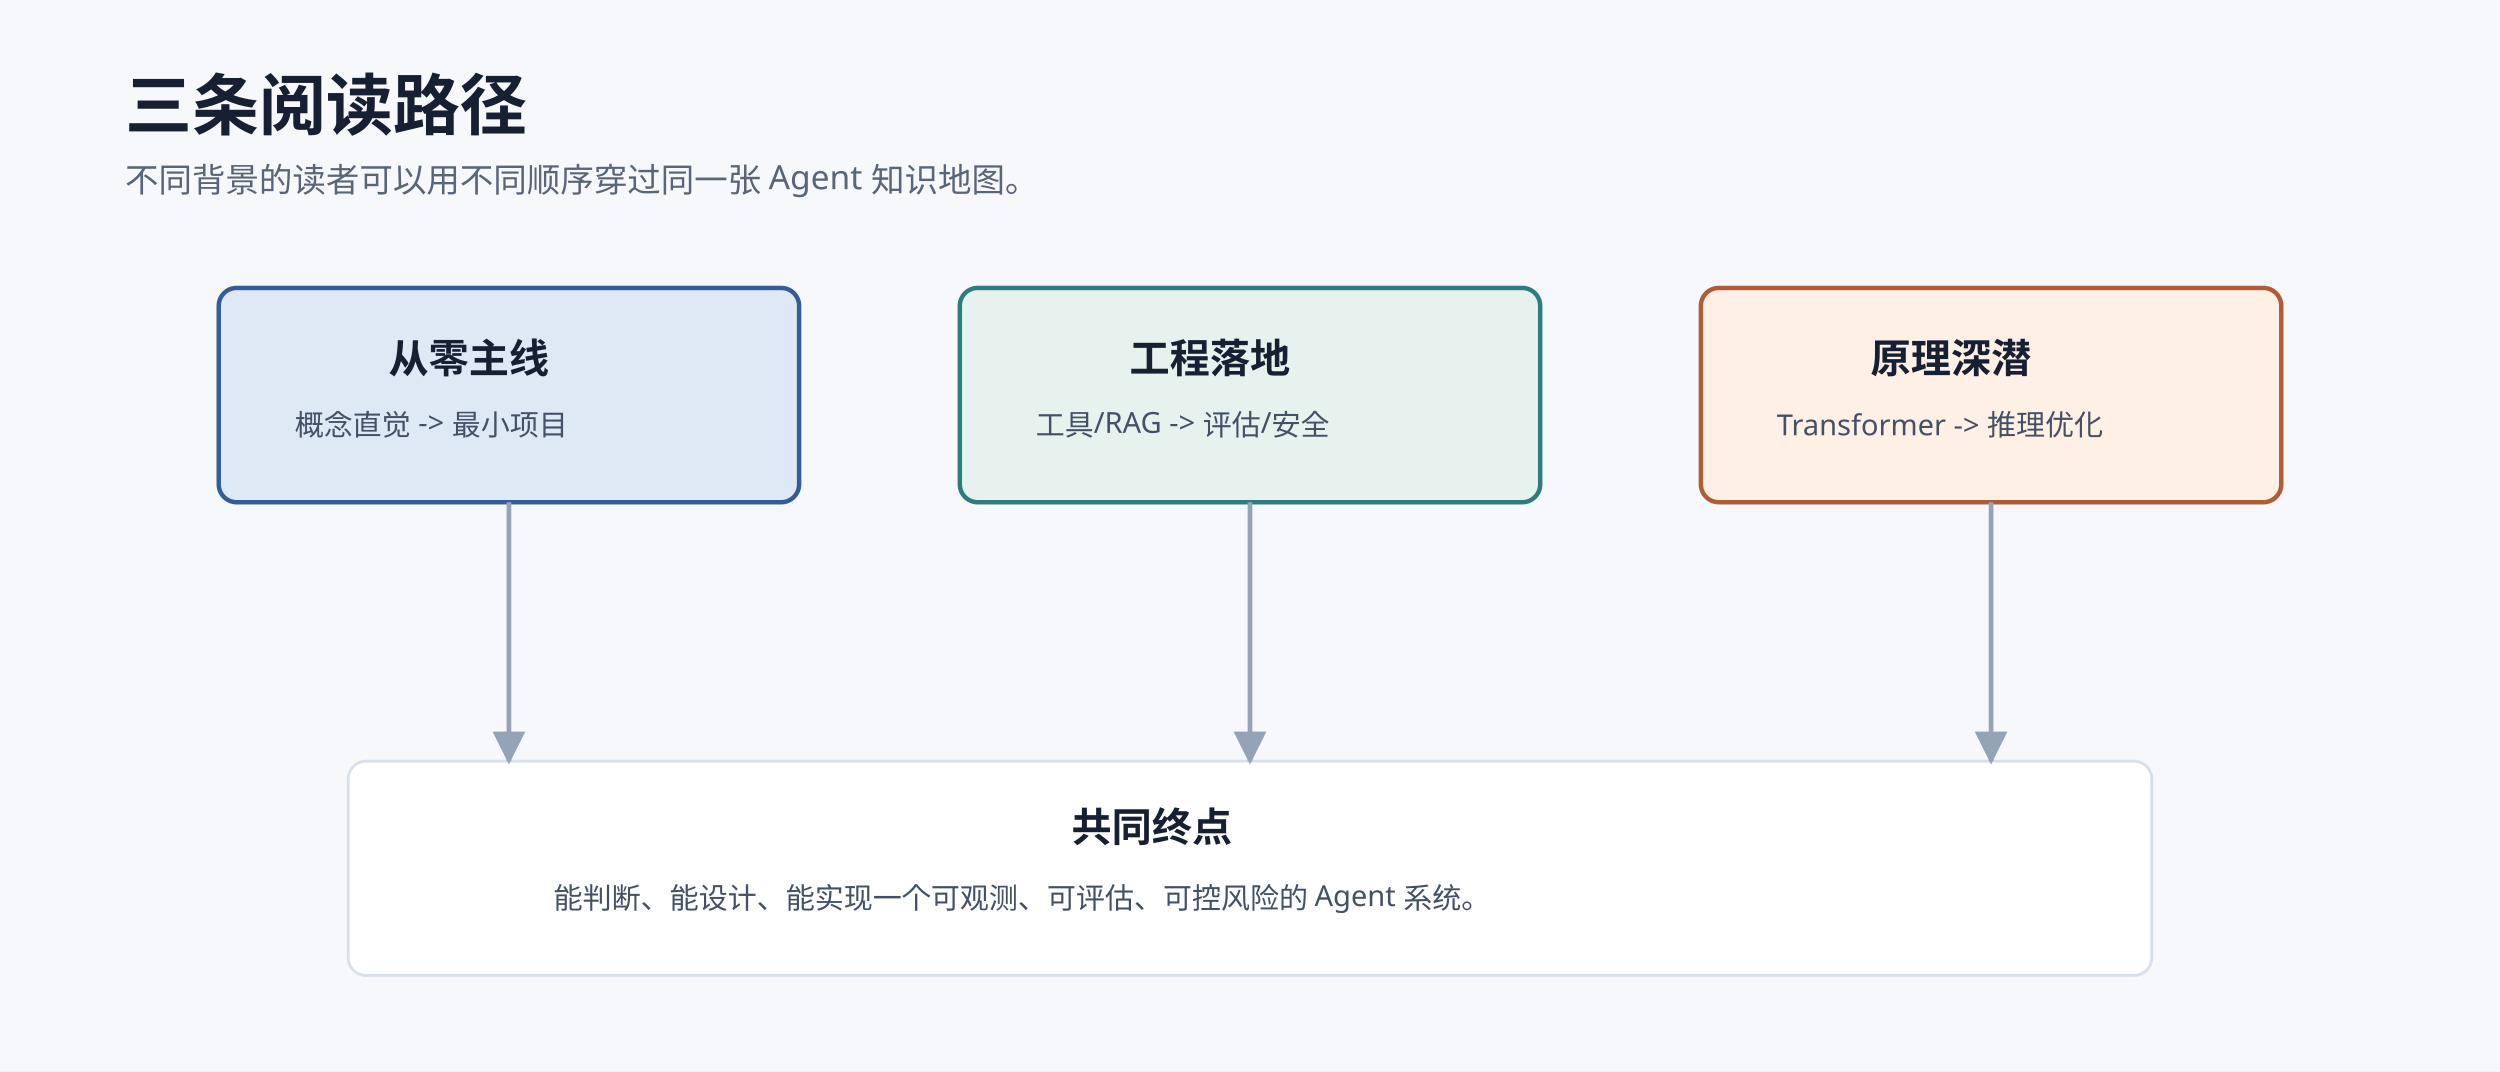
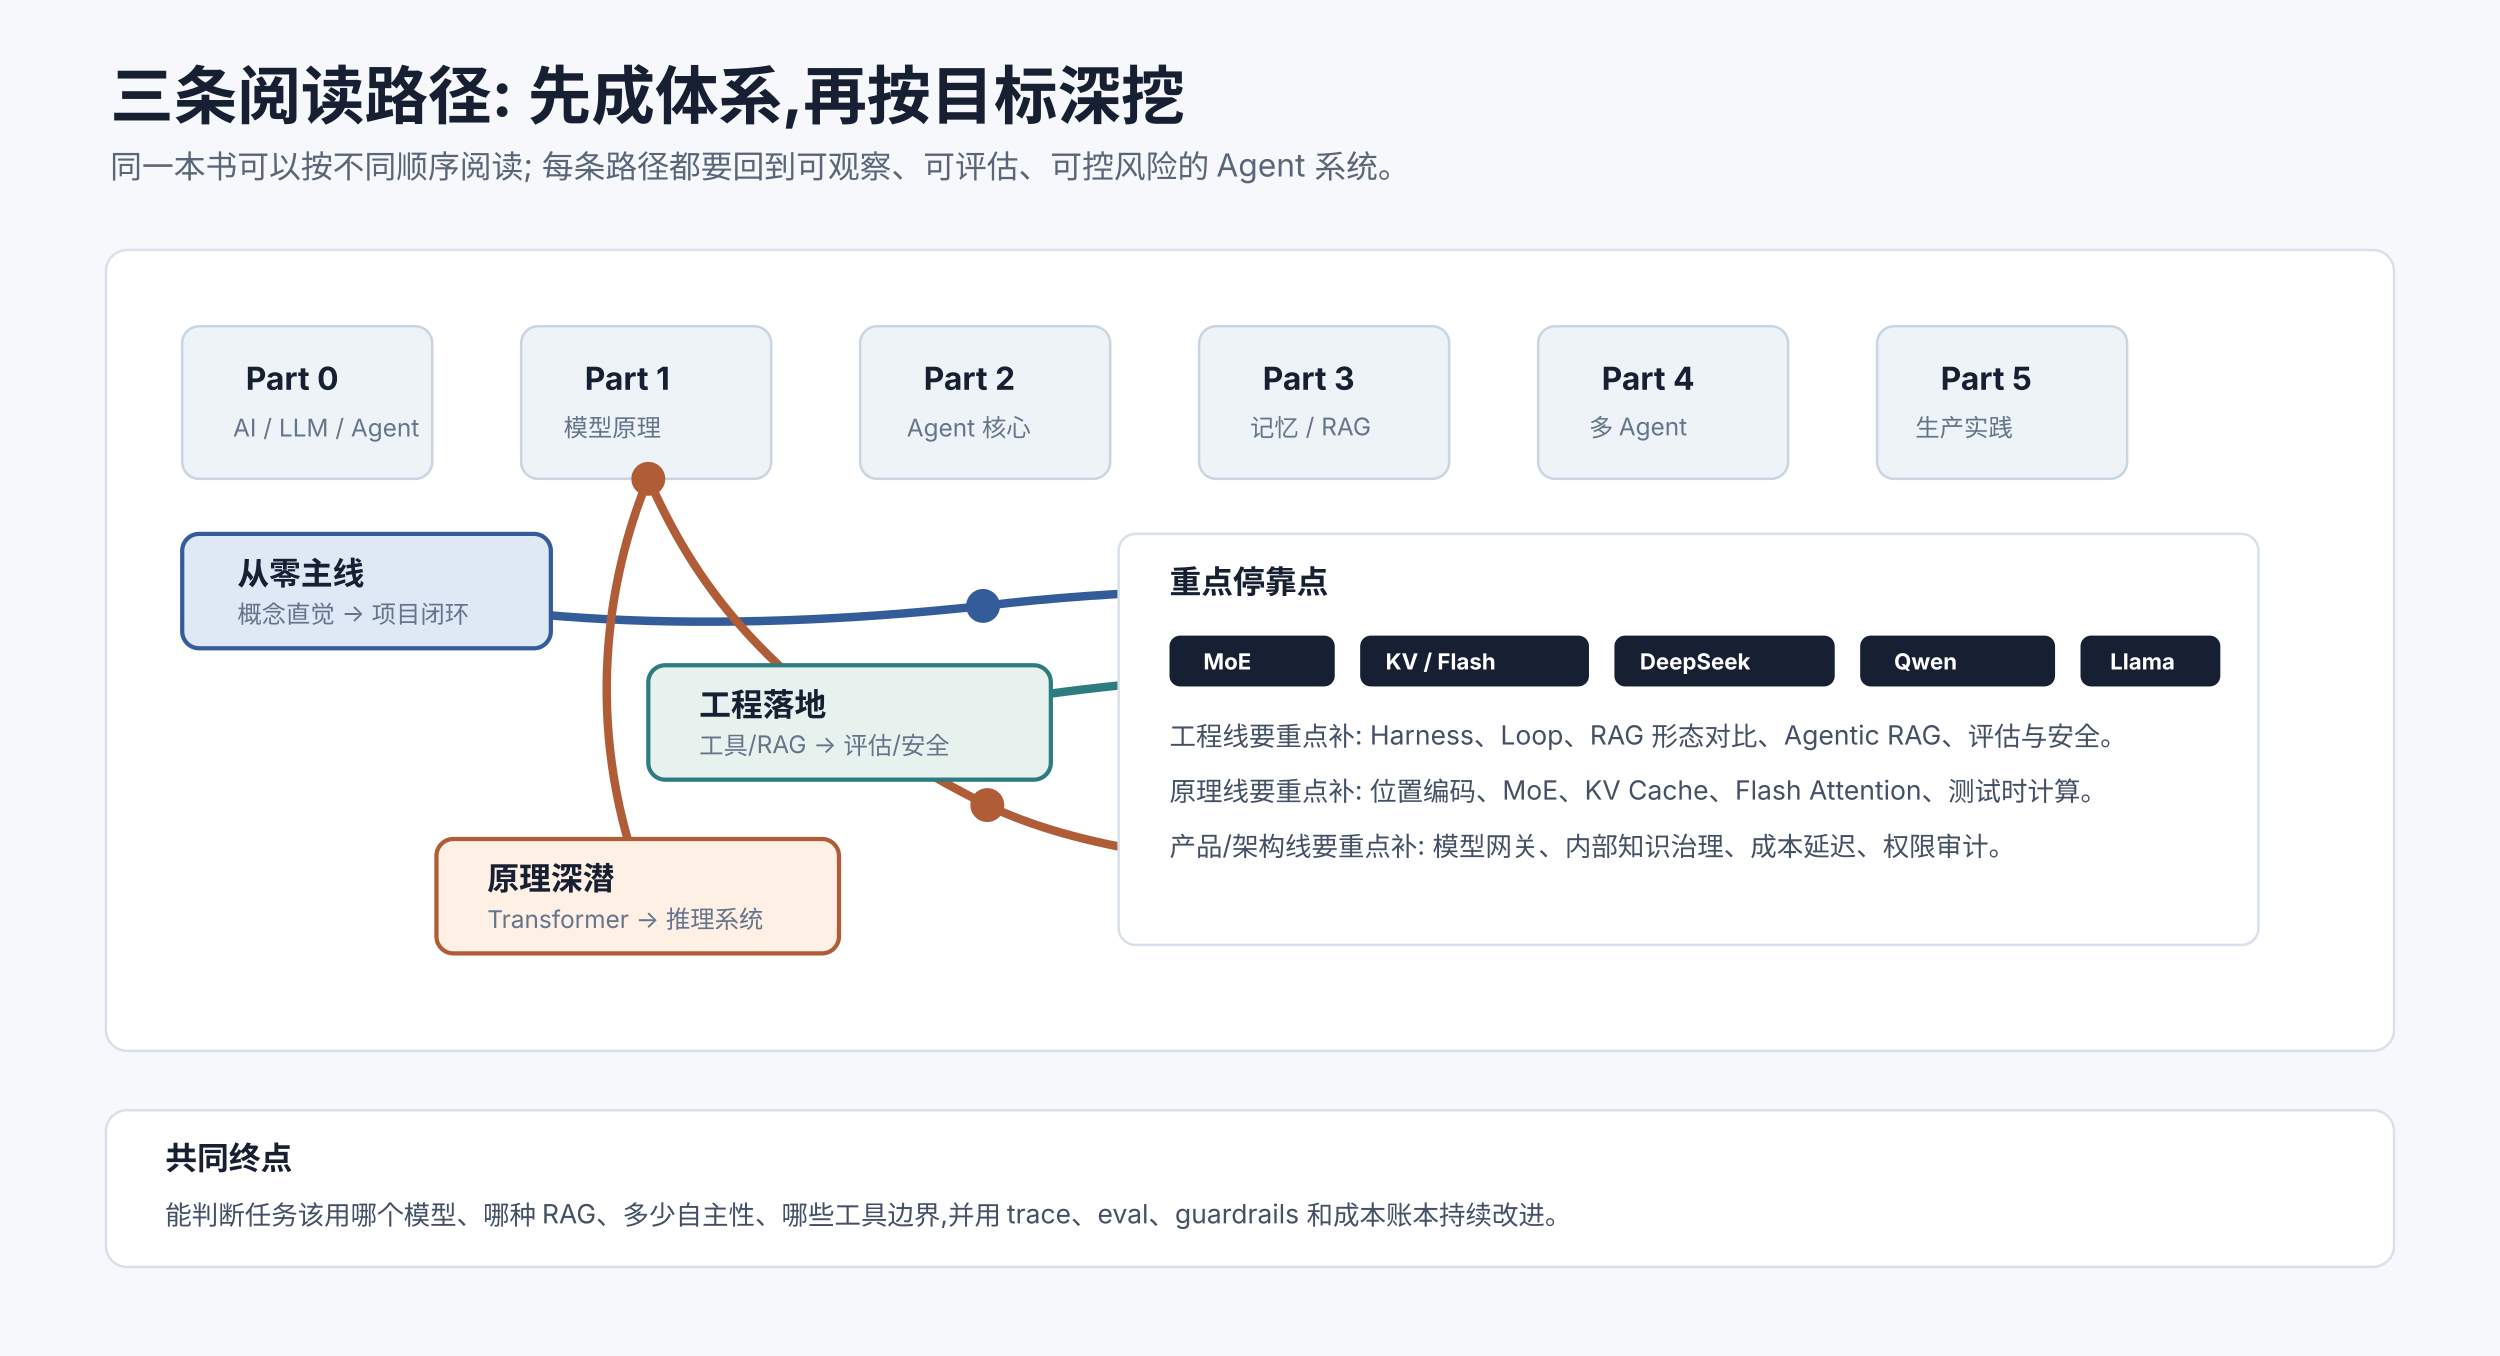
- <svg xmlns="http://www.w3.org/2000/svg" width="1120" height="480" viewBox="0 0 1120 480" role="img" aria-labelledby="title desc">
+ <svg xmlns="http://www.w3.org/2000/svg" width="1180" height="640" viewBox="0 0 1180 640" role="img" aria-labelledby="title desc">
  <defs>
-     <style>.bg{fill:#f7f8fb}.title{font:700 30px system-ui;fill:#172033}.sub{font:400 15px system-ui;fill:#596579}.head{font:700 18px system-ui;fill:#172033}.text{font:400 13px system-ui;fill:#435066}.a{fill:#dfe8f5;stroke:#355c9a;stroke-width:2}.b{fill:#e7f1ee;stroke:#2d7d80;stroke-width:2}.c{fill:#fff0e6;stroke:#b05c37;stroke-width:2}.panel{fill:#fff;stroke:#d8e0eb;stroke-width:1.3}.arrow{fill:none;stroke:#94a3b8;stroke-width:2.1;marker-end:url(#arrow)}</style>
-     <marker id="arrow" viewBox="0 0 10 10" refX="9" refY="5" markerWidth="7" markerHeight="7" orient="auto-start-reverse">
-       <path d="M0 0 L10 5 L0 10 z" fill="#94a3b8" />
+     <style>
+       .bg{fill:#f7f8fb}.title{font:700 30px system-ui,-apple-system,BlinkMacSystemFont,'Segoe UI',sans-serif;fill:#172033}.sub{font:400 15px system-ui,-apple-system,BlinkMacSystemFont,'Segoe UI',sans-serif;fill:#596579}.panel{fill:#fff;stroke:#d8e0eb;stroke-width:1.2}.h{font:700 15px system-ui,-apple-system,BlinkMacSystemFont,'Segoe UI',sans-serif;fill:#172033}.t{font:400 12.5px system-ui,-apple-system,BlinkMacSystemFont,'Segoe UI',sans-serif;fill:#435066}.s{font:400 11.5px system-ui,-apple-system,BlinkMacSystemFont,'Segoe UI',sans-serif;fill:#64748b}.blue{fill:#dfe8f5;stroke:#355c9a;stroke-width:2}.green{fill:#e7f1ee;stroke:#2d7d80;stroke-width:2}.orange{fill:#fff0e6;stroke:#b05c37;stroke-width:2}.red{fill:#f7d9df;stroke:#b13c52;stroke-width:2}.purple{fill:#ece7f3;stroke:#7c5aa6;stroke-width:2}.gray{fill:#eef3f8;stroke:#cbd5e1;stroke-width:1.2}.line{fill:none;stroke:#7a8aa0;stroke-width:2;marker-end:url(#arrow)}.path0{fill:none;stroke:#355c9a;stroke-width:4;stroke-linecap:round}.path1{fill:none;stroke:#2d7d80;stroke-width:4;stroke-linecap:round}.path2{fill:none;stroke:#b05c37;stroke-width:4;stroke-linecap:round}.dot0{fill:#355c9a}.dot1{fill:#2d7d80}.dot2{fill:#b05c37}.chip{fill:#172033}.chiptext{font:700 10.5px system-ui,-apple-system,BlinkMacSystemFont,'Segoe UI',sans-serif;fill:#fff}
+     </style>
+     <marker id="arrow" viewBox="0 0 10 10" refX="9" refY="5" markerWidth="7" markerHeight="7" orient="auto">
+       <path d="M0 0 10 5 0 10z" fill="#7a8aa0" />
    </marker>
  </defs>
-   <rect class="bg" width="1120" height="480" />
-   <text class="title" x="56" y="58">三条阅读路径</text>
-   <text class="sub" x="56" y="86">不同背景的读者可以用不同顺序穿过同一张 Agent 知识地图。</text>
-   <g transform="translate(0,-49)">
-     <rect class="a" x="98" y="178" width="260" height="96" rx="8" />
-     <text class="head" x="174" y="216">从零主线</text>
-     <text class="text" x="132" y="244">概念直觉 -&gt; 最小项目</text>
-     <rect class="b" x="430" y="178" width="260" height="96" rx="8" />
-     <text class="head" x="506" y="216">工程落地</text>
-     <text class="text" x="464" y="244">工具/RAG -&gt; 评估/安全</text>
-     <rect class="c" x="762" y="178" width="260" height="96" rx="8" />
-     <text class="head" x="838" y="216">原理深潜</text>
-     <text class="text" x="796" y="244">Transformer -&gt; 推理优化</text>
-     <rect class="panel" x="156" y="390" width="808" height="96" rx="8" />
-     <text class="head" x="480" y="426">共同终点</text>
-     <text class="text" x="248" y="456">能判断、能设计、能实现一个可观测、可评估、可控风险的 Agent 系统。</text>
-     <path class="arrow" d="M228 274 V390" />
-     <path class="arrow" d="M560 274 V390" />
-     <path class="arrow" d="M892 274 V390" />
-   </g>
+   <rect class="bg" width="1180" height="640" />
+   <text class="title" x="52" y="56">三条阅读路径: 先成体系,再按目标深挖</text>
+   <text class="sub" x="52" y="84">同一本书可以按不同顺序阅读; 每条路径都要回到可观察、可评估、可控风险的 Agent 系统。</text>
+   <rect class="panel" x="50" y="118" width="1080" height="378" rx="10" />
+   <rect class="gray" x="86" y="154" width="118" height="72" rx="8" />
+   <text class="h" x="116" y="184">Part 0</text>
+   <text class="s" x="110" y="206">AI / LLM / Agent</text>
+   <rect class="gray" x="246" y="154" width="118" height="72" rx="8" />
+   <text class="h" x="276" y="184">Part 1</text>
+   <text class="s" x="266" y="206">模型原理</text>
+   <rect class="gray" x="406" y="154" width="118" height="72" rx="8" />
+   <text class="h" x="436" y="184">Part 2</text>
+   <text class="s" x="428" y="206">Agent 核心</text>
+   <rect class="gray" x="566" y="154" width="118" height="72" rx="8" />
+   <text class="h" x="596" y="184">Part 3</text>
+   <text class="s" x="590" y="206">记忆 / RAG</text>
+   <rect class="gray" x="726" y="154" width="118" height="72" rx="8" />
+   <text class="h" x="756" y="184">Part 4</text>
+   <text class="s" x="750" y="206">多 Agent</text>
+   <rect class="gray" x="886" y="154" width="118" height="72" rx="8" />
+   <text class="h" x="916" y="184">Part 5</text>
+   <text class="s" x="904" y="206">生产实践</text>
+   <path class="path0" d="M144 270C226 294 334 300 464 286C596 270 722 284 940 272" />
+   <path class="path1" d="M464 332C566 316 660 312 784 330C852 340 908 330 946 314" />
+   <path class="path2" d="M302 414C276 342 286 274 306 226M306 226C326 270 358 326 466 380C548 420 728 420 946 386" />
+   <circle class="dot0" cx="144" cy="270" r="8" />
+   <circle class="dot0" cx="464" cy="286" r="8" />
+   <circle class="dot0" cx="626" cy="274" r="8" />
+   <circle class="dot0" cx="940" cy="272" r="8" />
+   <circle class="dot1" cx="464" cy="332" r="8" />
+   <circle class="dot1" cx="626" cy="318" r="8" />
+   <circle class="dot1" cx="784" cy="330" r="8" />
+   <circle class="dot1" cx="946" cy="314" r="8" />
+   <circle class="dot2" cx="302" cy="414" r="8" />
+   <circle class="dot2" cx="306" cy="226" r="8" />
+   <circle class="dot2" cx="466" cy="380" r="8" />
+   <circle class="dot2" cx="946" cy="386" r="8" />
+   <rect class="blue" x="86" y="252" width="174" height="54" rx="8" />
+   <text class="h" x="112" y="276">从零主线</text>
+   <text class="s" x="112" y="294">概念直觉 -&gt; 项目闭环</text>
+   <rect class="green" x="306" y="314" width="190" height="54" rx="8" />
+   <text class="h" x="330" y="338">工程落地</text>
+   <text class="s" x="330" y="356">工具/RAG -&gt; 评估/安全</text>
+   <rect class="orange" x="206" y="396" width="190" height="54" rx="8" />
+   <text class="h" x="230" y="420">原理深潜</text>
+   <text class="s" x="230" y="438">Transformer -&gt; 推理系统</text>
+   <rect class="panel" x="528" y="252" width="538" height="194" rx="8" />
+   <text class="h" x="552" y="280">重点停靠点</text>
+   <rect class="chip" x="552" y="300" width="78" height="24" rx="5" />
+   <text class="chiptext" x="568" y="316">MoE</text>
+   <rect class="chip" x="642" y="300" width="108" height="24" rx="5" />
+   <text class="chiptext" x="654" y="316">KV / Flash</text>
+   <rect class="chip" x="762" y="300" width="104" height="24" rx="5" />
+   <text class="chiptext" x="774" y="316">DeepSeek</text>
+   <rect class="chip" x="878" y="300" width="92" height="24" rx="5" />
+   <text class="chiptext" x="894" y="316">Qwen</text>
+   <rect class="chip" x="982" y="300" width="66" height="24" rx="5" />
+   <text class="chiptext" x="996" y="316">Llama</text>
+   <text class="t" x="552" y="352">工程线要重点补: Harness、Loop、RAG 形态对比、Agentic RAG、评估与安全。</text>
+   <text class="t" x="552" y="378">原理线要重点补: 位置编码、MoE、KV Cache、Flash Attention、测试时计算。</text>
+   <text class="t" x="552" y="404">产品/架构线要重点补: 模型网关、内部知识治理、成本延迟、权限审计。</text>
+   <rect class="panel" x="50" y="524" width="1080" height="74" rx="10" />
+   <text class="h" x="78" y="552">共同终点</text>
+   <text class="t" x="78" y="578">能判断任务该用哪个模型、哪种 RAG、多少自主性、哪些工具边界,并用 trace、eval、guardrails 和成本账本持续改进。</text>
</svg>
